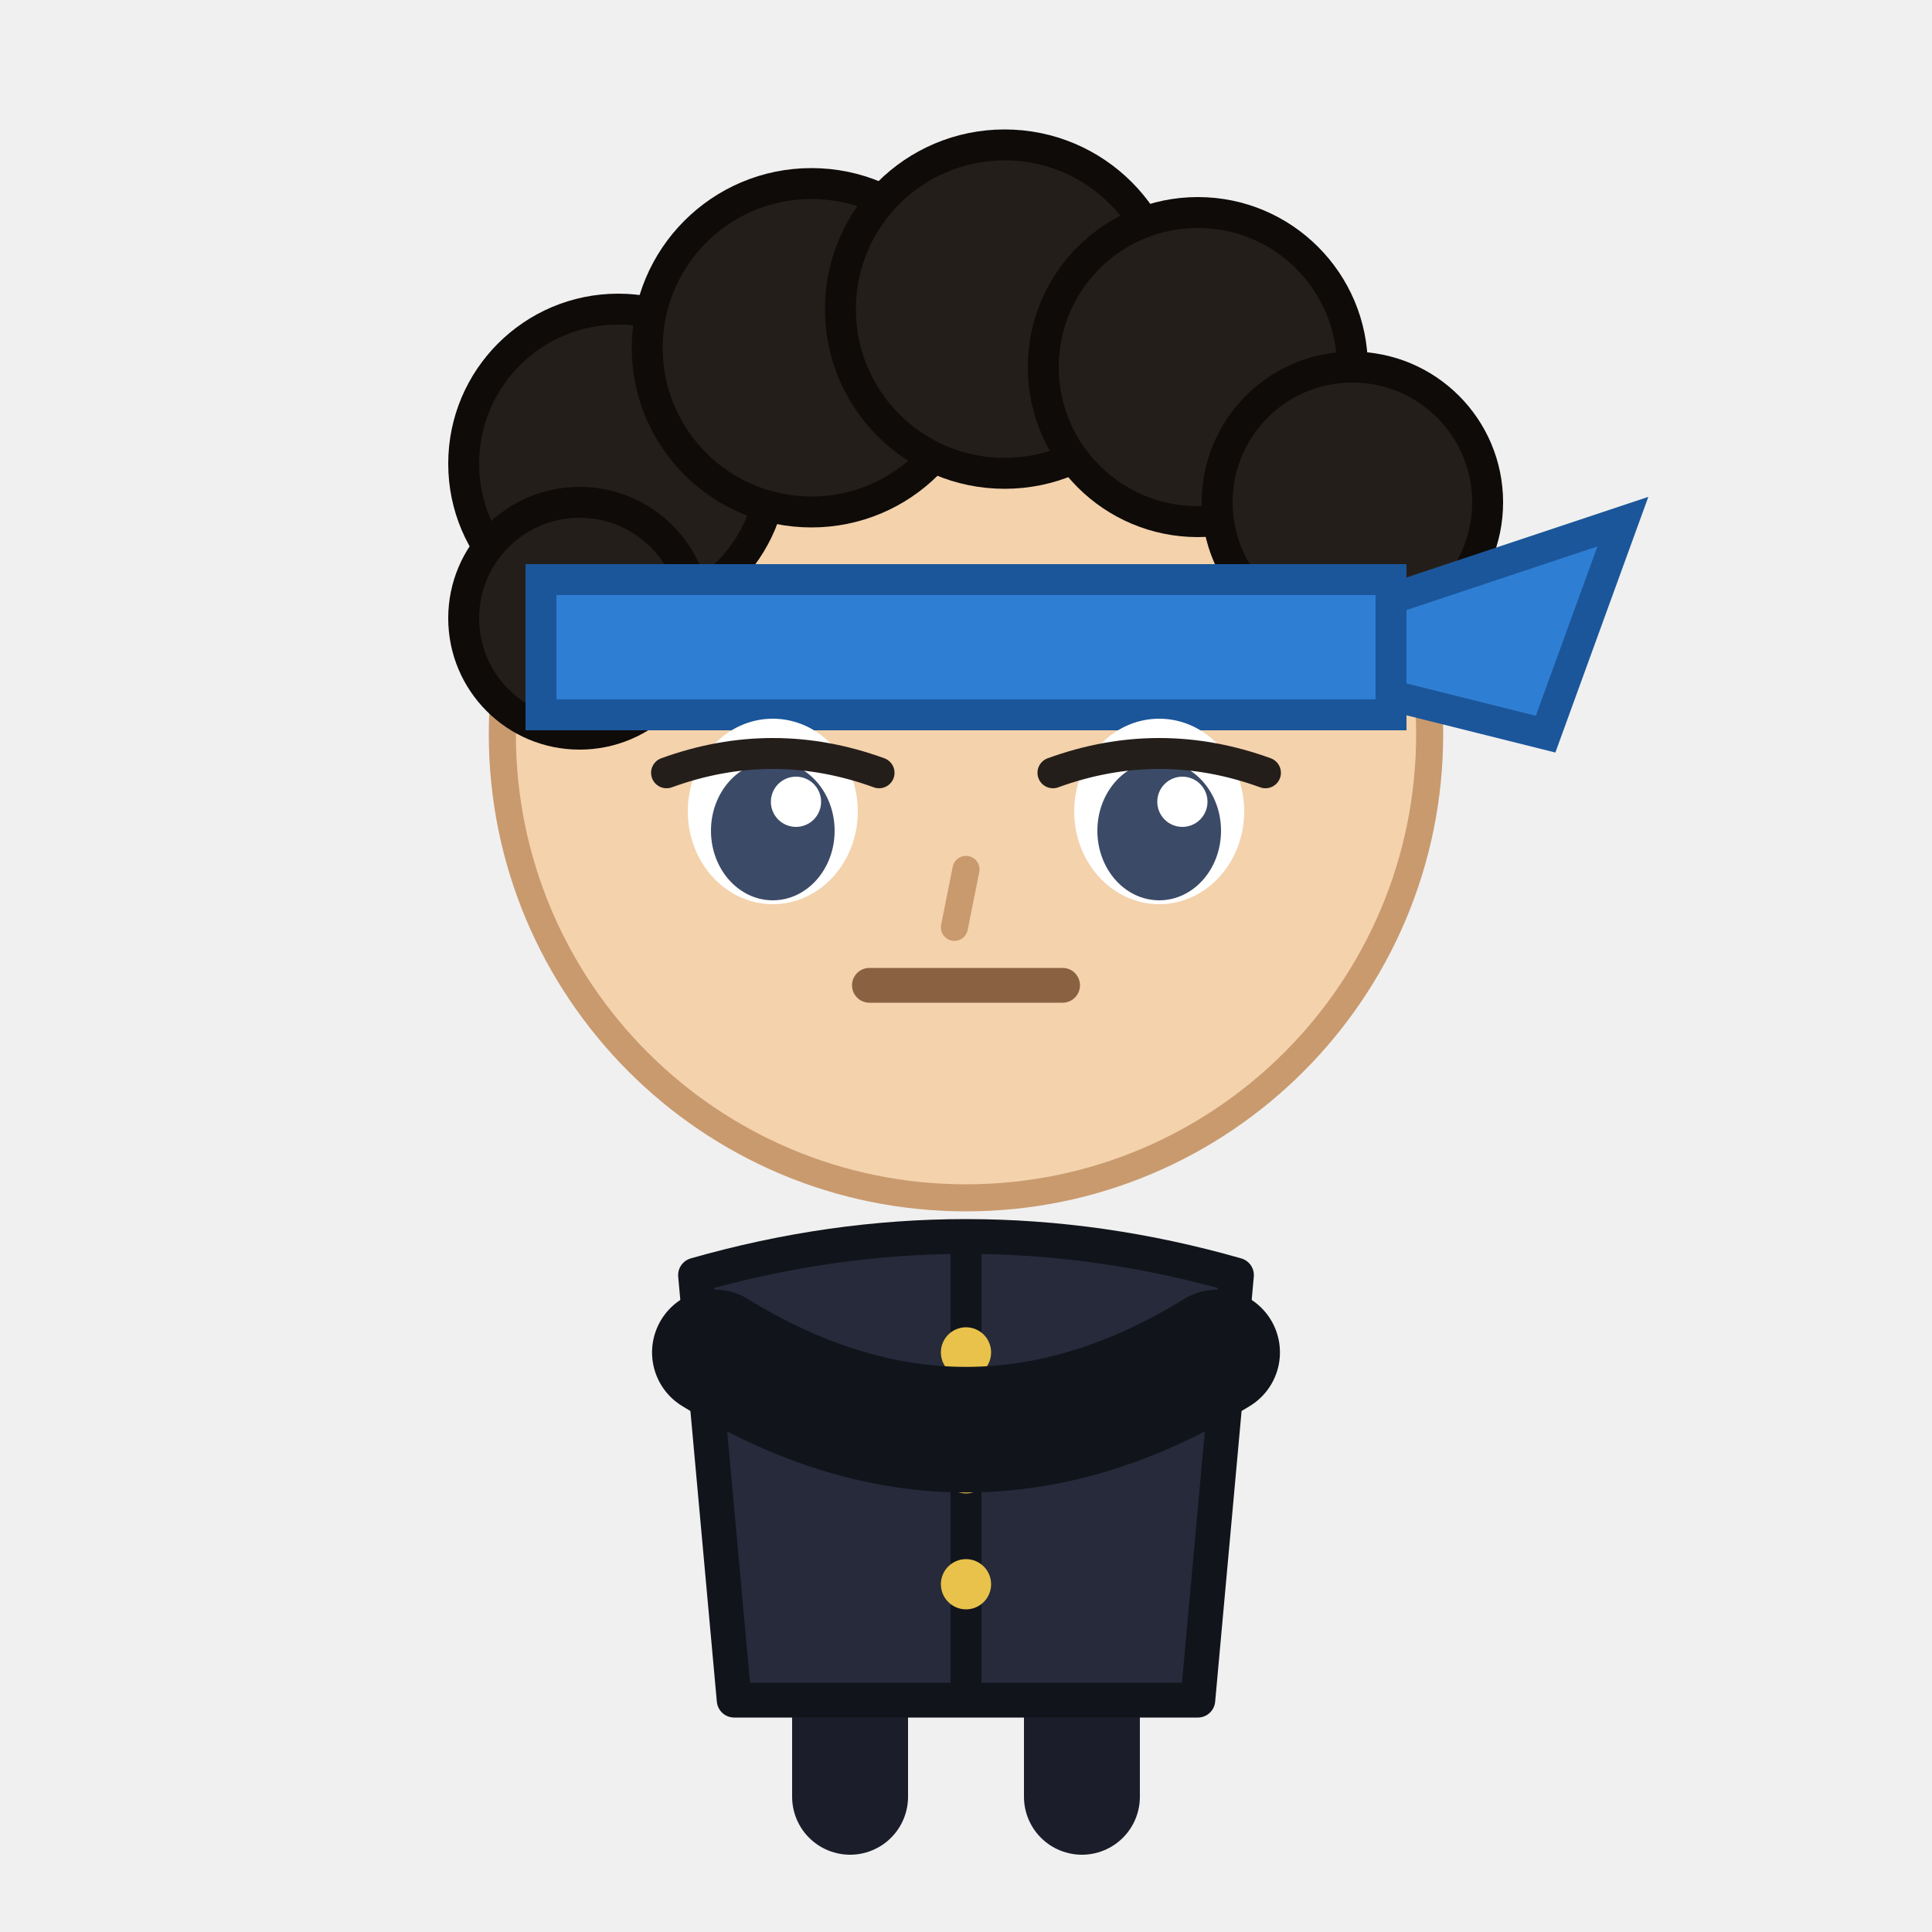
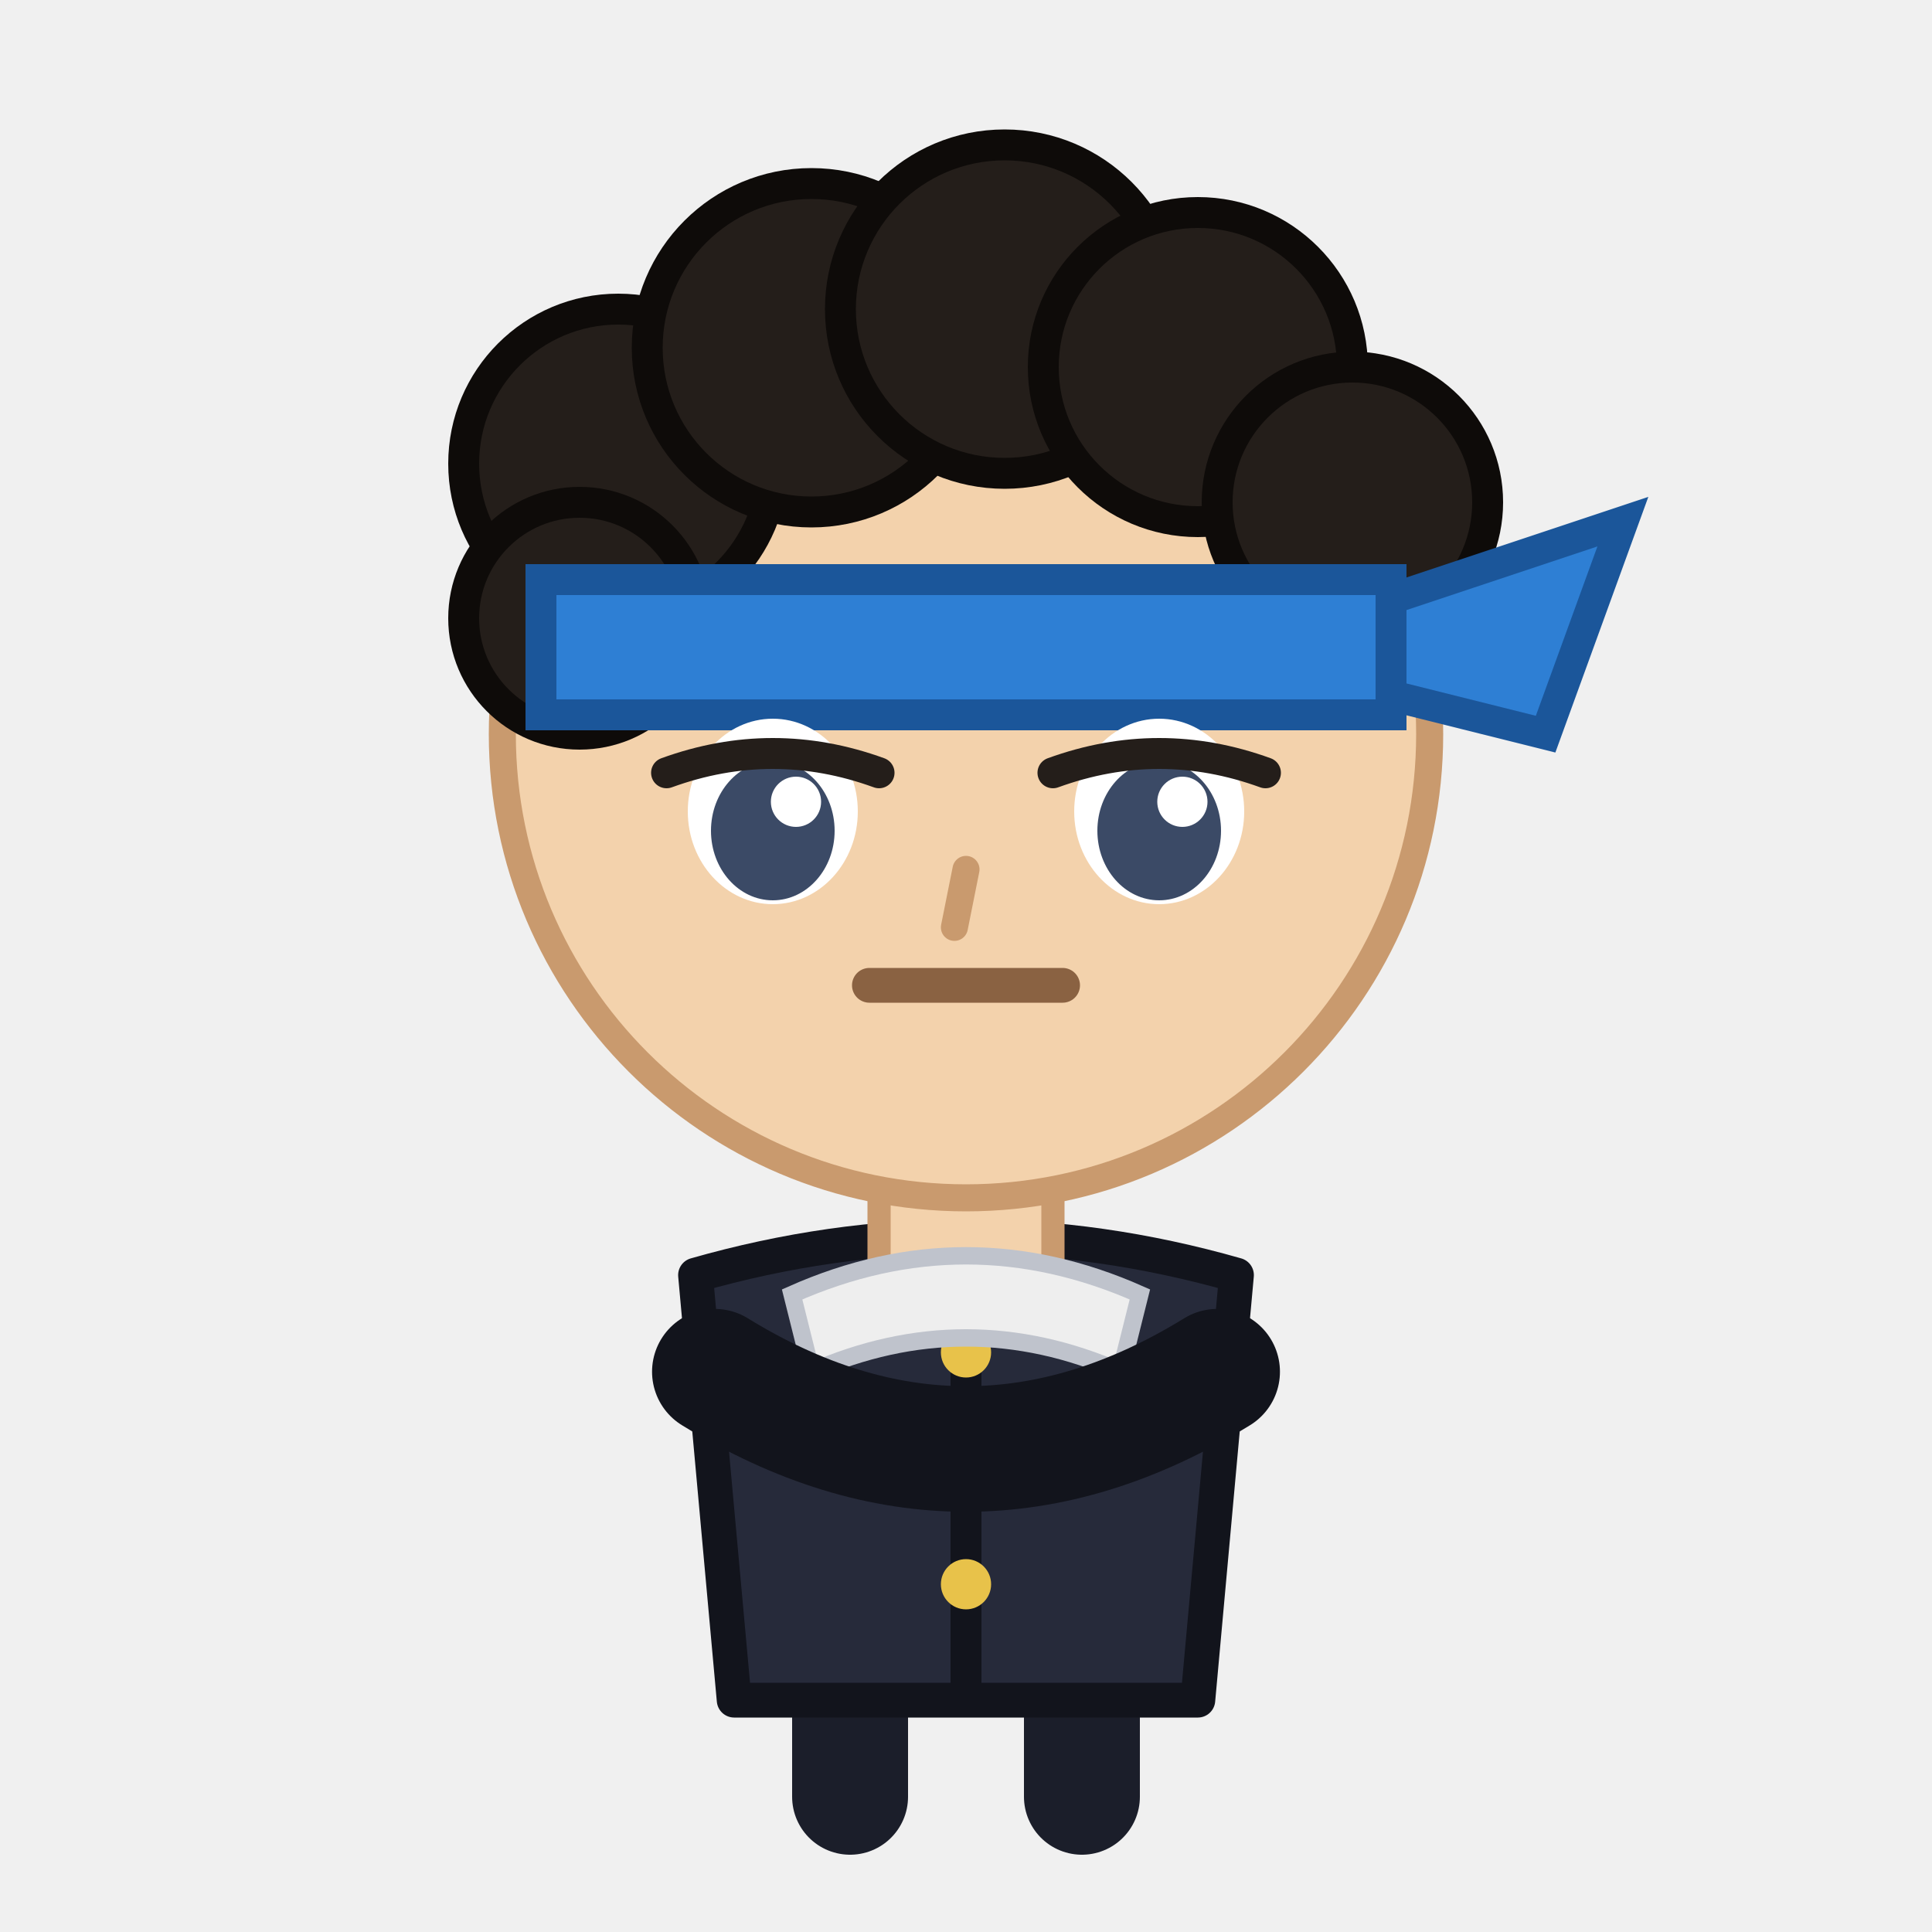
<svg xmlns="http://www.w3.org/2000/svg" viewBox="0 0 100 100">
  <path d="M44 86 L44 93" stroke="#1B1E2A" stroke-width="6" stroke-linecap="round" />
  <path d="M56 86 L56 93" stroke="#1B1E2A" stroke-width="6" stroke-linecap="round" />
  <path d="M36 66 Q50 62 64 66 L62 88 L38 88 Z" fill="#262A3A" stroke="#12141C" stroke-width="1.8" stroke-linejoin="round" />
  <path d="M50 64 L50 88" stroke="#12141C" stroke-width="1.6" />
  <circle cx="50" cy="70" r="1.3" fill="#E8C24A" />
  <circle cx="50" cy="76" r="1.3" fill="#E8C24A" />
  <circle cx="50" cy="82" r="1.3" fill="#E8C24A" />
-   <path d="M37 70 Q50 78 63 70" fill="none" stroke="#12141C" stroke-width="6.5" stroke-linecap="round" />
+   <path d="M45.5 55 L45.5 67 Q50 69.5 54.5 67 L54.5 55 Z" fill="#F3D2AC" stroke="#C99A6E" stroke-width="1.2" />
+   <path d="M41 67 Q50 63 59 67 L58 71 Q50 67.5 42 71 Z" fill="#EEEEEE" stroke="#BFC3CC" stroke-width="0.9" />
+   <path d="M37 71 Q50 79 63 71" fill="none" stroke="#12141C" stroke-width="6.5" stroke-linecap="round" />
  <circle cx="50" cy="38" r="24" fill="#F3D2AC" stroke="#C99A6E" stroke-width="1.4" />
  <g fill="#241E1A" stroke="#0E0B09" stroke-width="1.6">
    <circle cx="32" cy="24" r="8" />
    <circle cx="42" cy="18" r="8.5" />
    <circle cx="52" cy="16" r="8.5" />
    <circle cx="62" cy="19" r="8" />
    <circle cx="70" cy="26" r="7" />
    <circle cx="30" cy="32" r="6" />
  </g>
  <path d="M28 30 L72 30 L72 37 L28 37 Z" fill="#2E7FD4" stroke="#1B569A" stroke-width="1.6" />
  <path d="M72 31 L84 27 L80 38 L72 36 Z" fill="#2E7FD4" stroke="#1B569A" stroke-width="1.6" />
  <ellipse cx="40" cy="42" rx="4.4" ry="4.8" fill="#FFFFFF" />
  <ellipse cx="60" cy="42" rx="4.4" ry="4.8" fill="#FFFFFF" />
  <ellipse cx="40" cy="43" rx="3.2" ry="3.6" fill="#3B4A66" />
  <ellipse cx="60" cy="43" rx="3.2" ry="3.6" fill="#3B4A66" />
  <circle cx="41.2" cy="41.5" r="1.3" fill="#FFFFFF" />
  <circle cx="61.2" cy="41.5" r="1.3" fill="#FFFFFF" />
  <path d="M34.5 40 Q40 38 45.5 40 M54.5 40 Q60 38 65.5 40" fill="none" stroke="#241E1A" stroke-width="1.6" stroke-linecap="round" />
  <path d="M50 45 L49.4 48" stroke="#C99A6E" stroke-width="1.4" stroke-linecap="round" />
  <path d="M45 51 L55 51" stroke="#8A6242" stroke-width="1.8" stroke-linecap="round" />
</svg>
